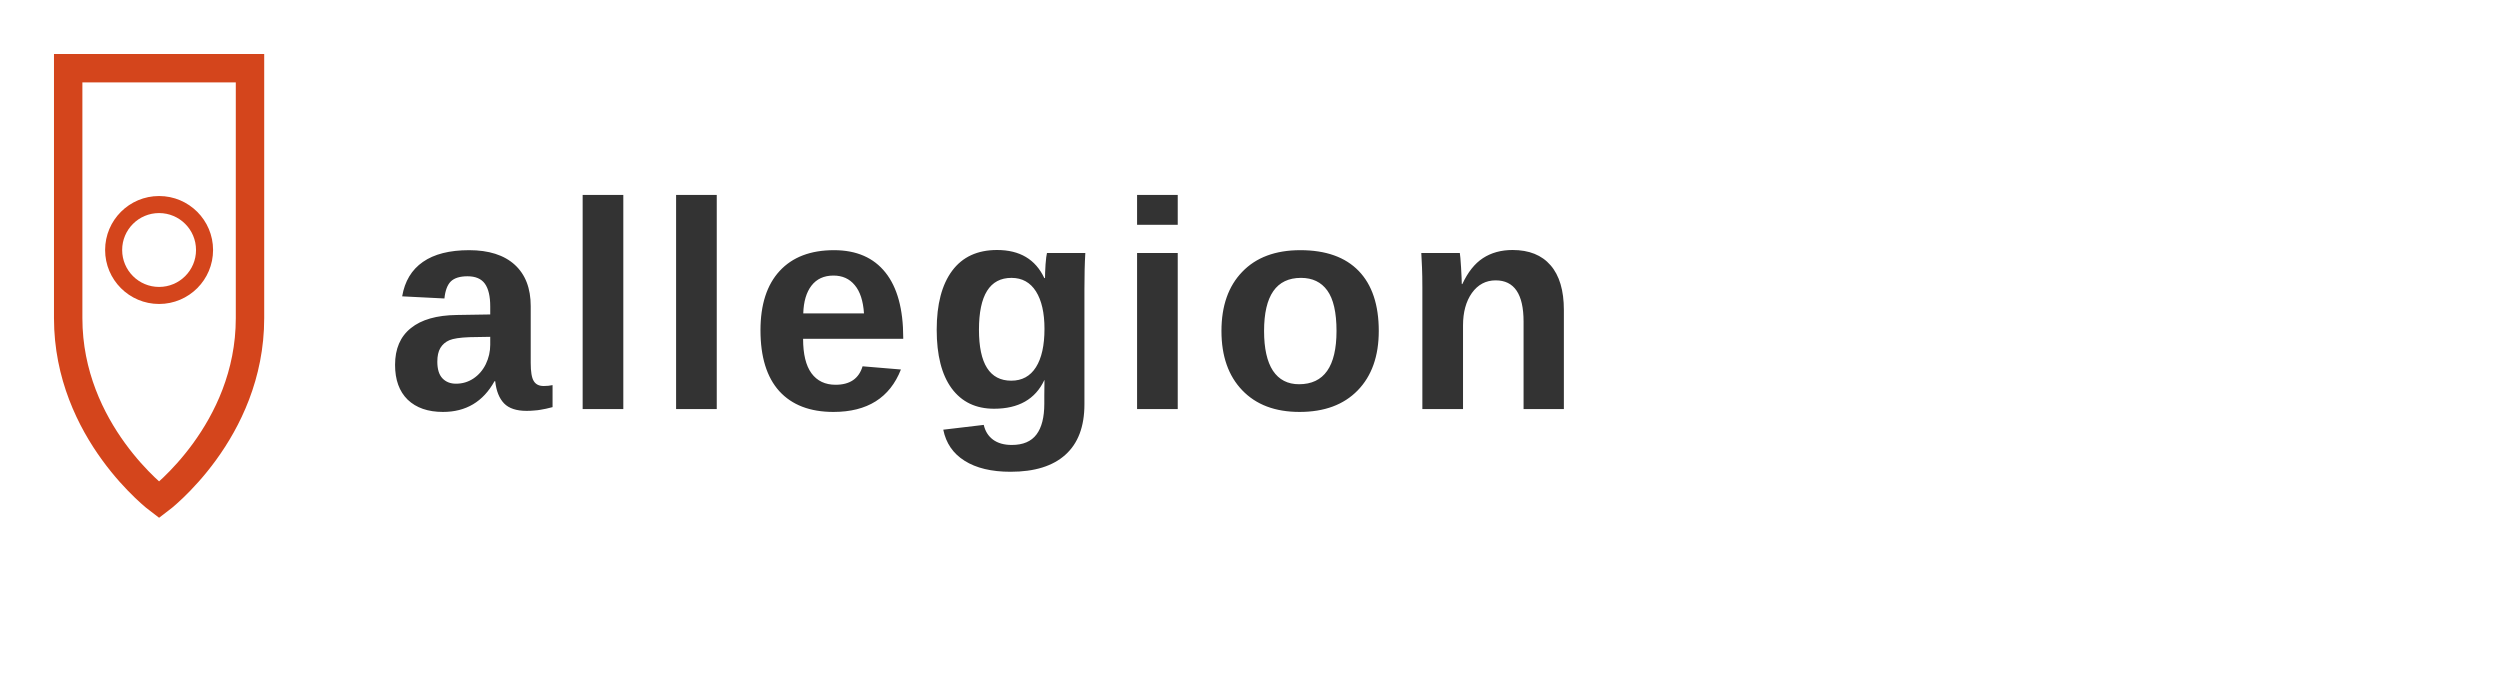
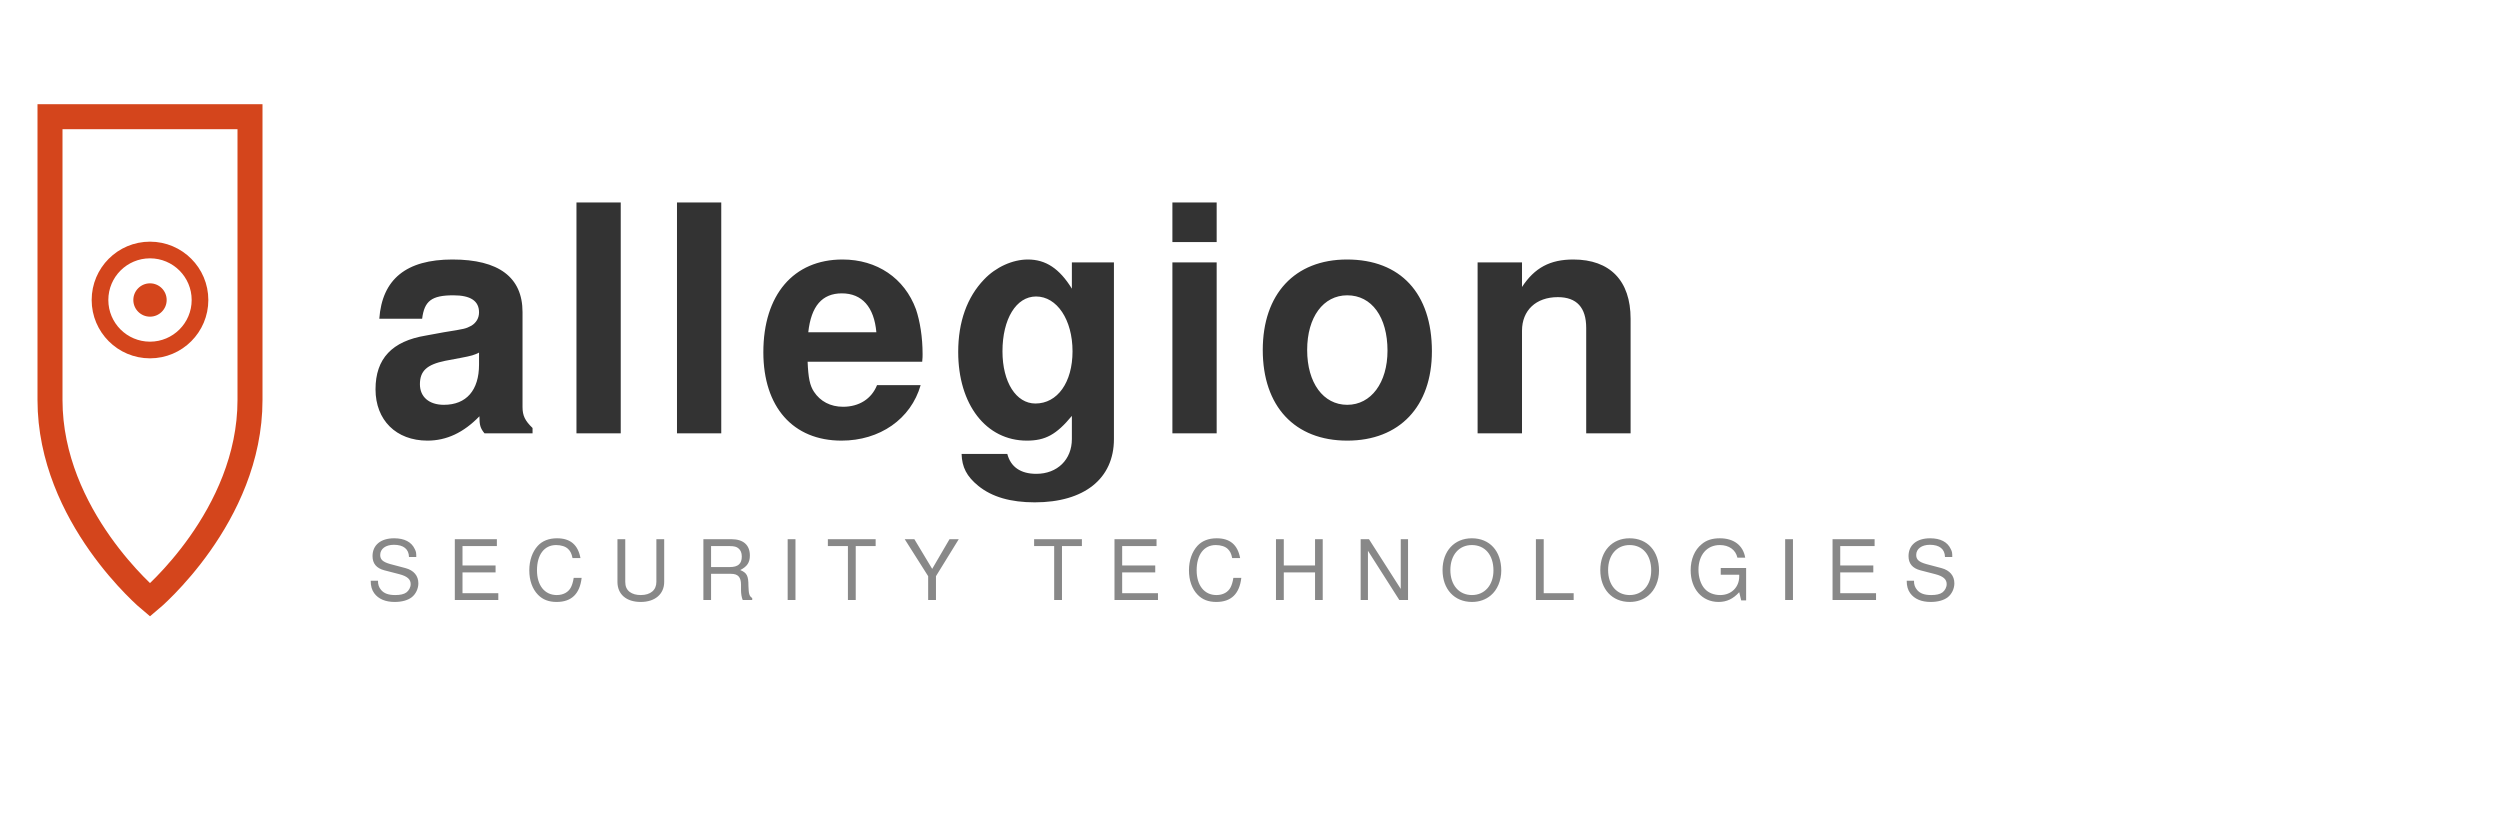
- <svg xmlns="http://www.w3.org/2000/svg" viewBox="0 0 220 60">
+ <svg xmlns="http://www.w3.org/2000/svg" viewBox="0 0 300 100">
  <style>
-     text { font-family: 'Helvetica Neue', Arial, sans-serif; }
+     text { font-family: 'Helvetica Neue', Helvetica, Arial, sans-serif; }
  </style>
-   <path d="M22 6 L22 28 C22 38 14 44 14 44 C14 44 6 38 6 28 L6 6 Z" fill="none" stroke="#D4451C" stroke-width="2.5" />
-   <circle cx="14" cy="22" r="4" fill="none" stroke="#D4451C" stroke-width="1.5" />
-   <text x="34" y="36" font-size="26" font-weight="700" fill="#333333" letter-spacing="1">allegion</text>
+   <path d="M30 14 L30 48 C30 62 18 72 18 72 C18 72 6 62 6 48 L6 14 Z" fill="none" stroke="#D4451C" stroke-width="3" />
+   <circle cx="18" cy="36" r="6" fill="none" stroke="#D4451C" stroke-width="2" />
+   <circle cx="18" cy="36" r="2" fill="#D4451C" />
+   <text x="44" y="52" font-size="38" font-weight="700" fill="#333" letter-spacing="1.5">allegion</text>
+   <text x="44" y="72" font-size="10" font-weight="500" fill="#888" letter-spacing="3">SECURITY TECHNOLOGIES</text>
</svg>
